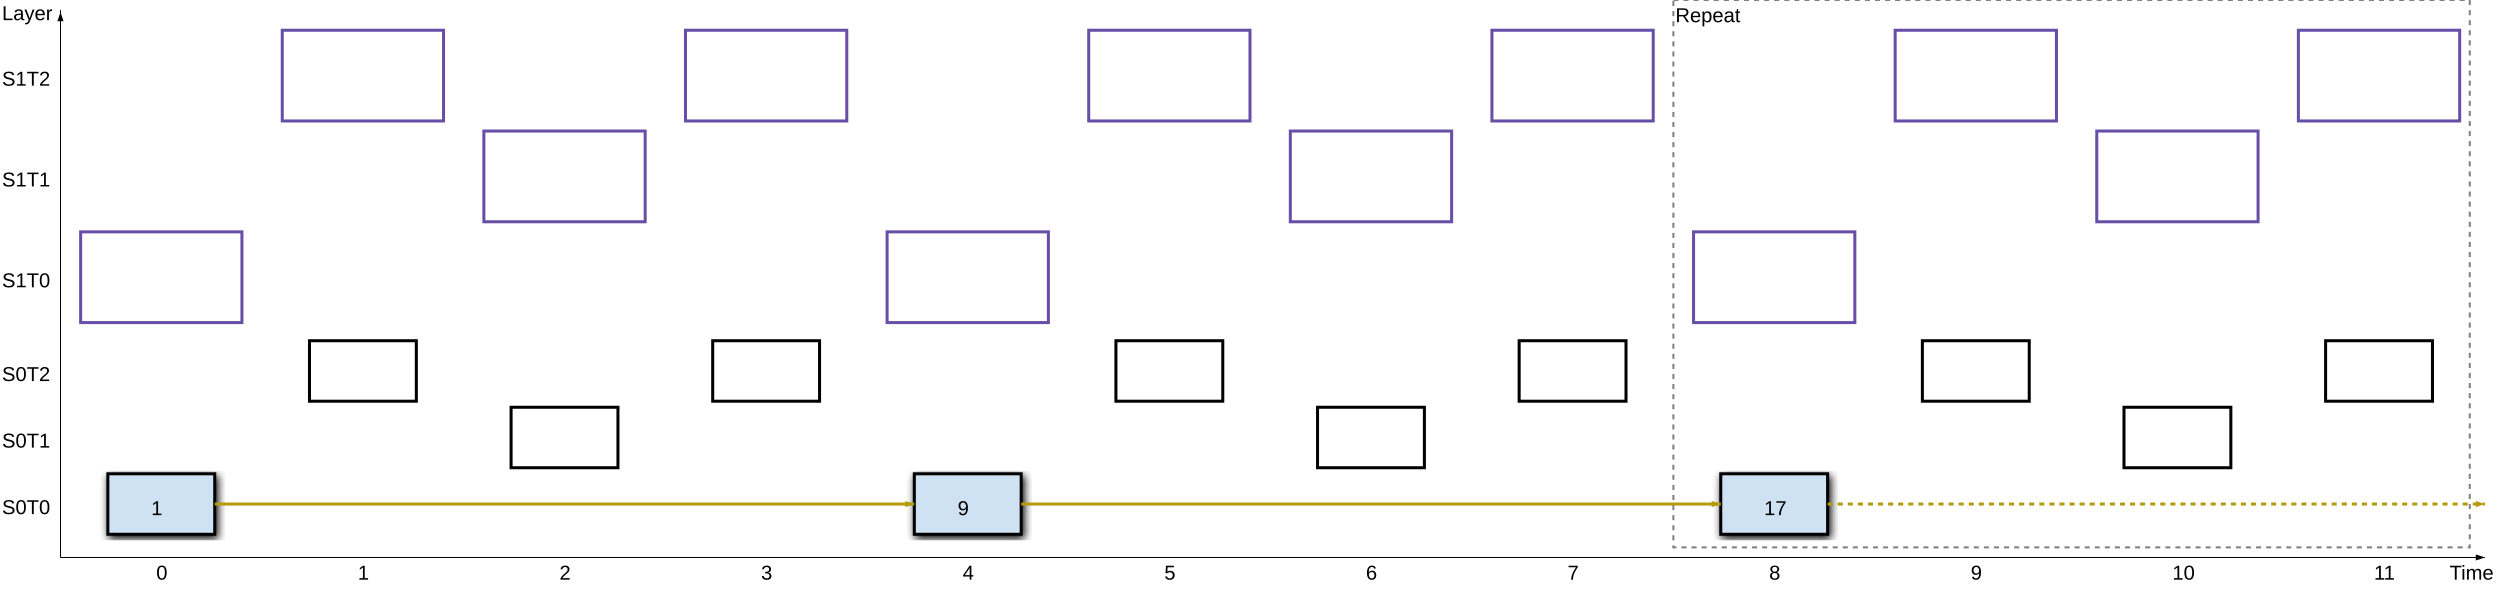
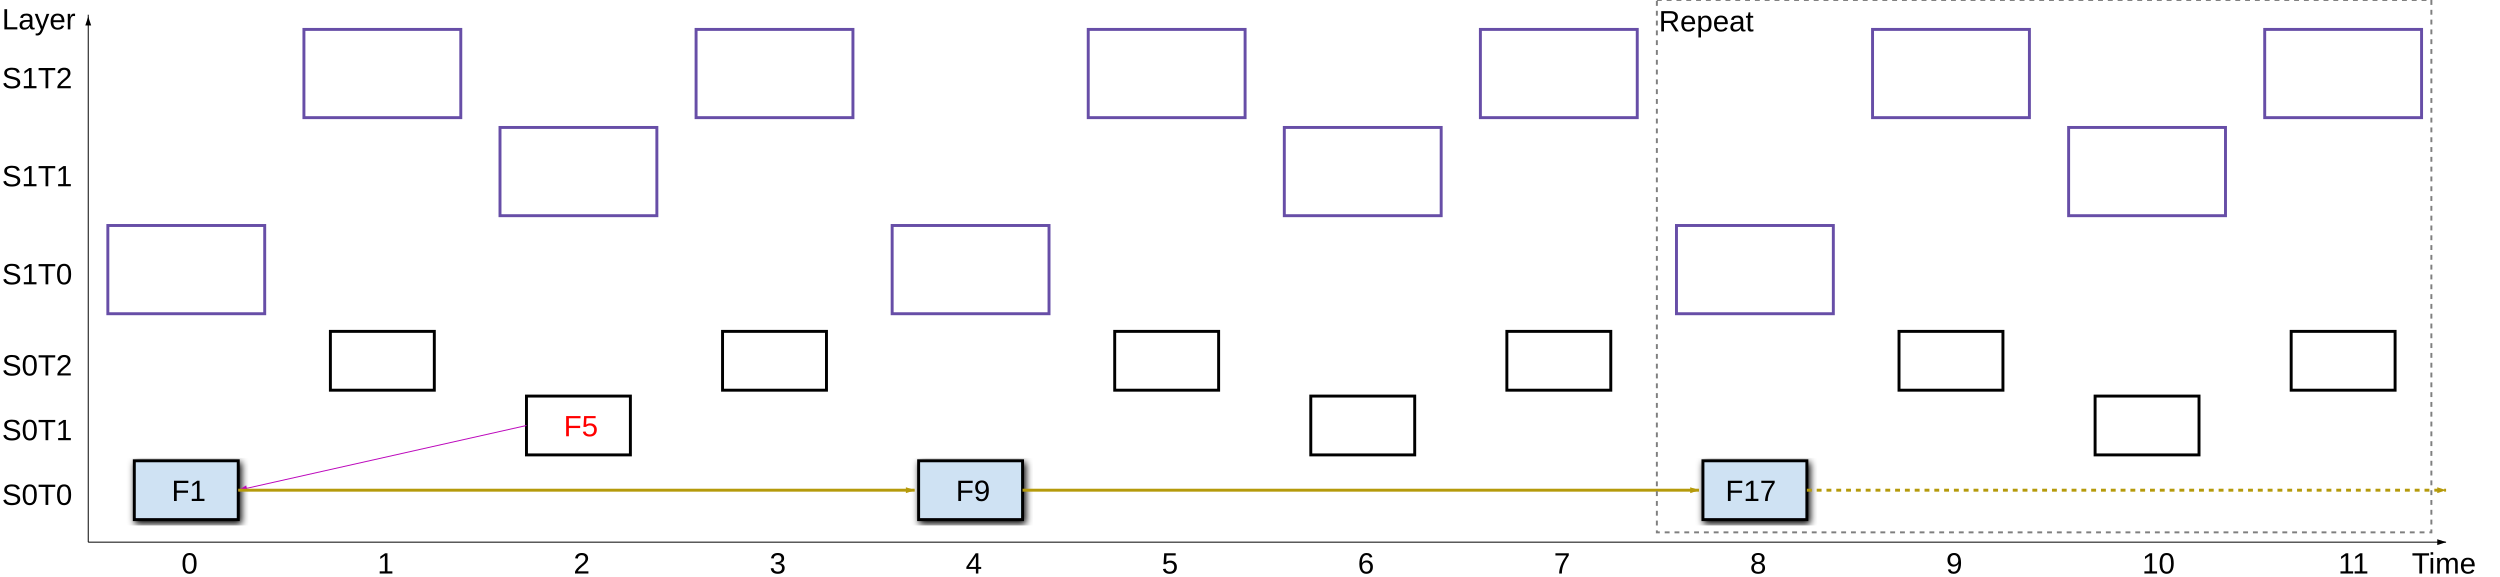
- <svg xmlns="http://www.w3.org/2000/svg" version="1.1" viewBox="0 0 2480 588">
+ <svg xmlns="http://www.w3.org/2000/svg" version="1.1" viewBox="0 0 2550 588">
  <defs>
    <filter id="sh">
      <feGaussianBlur in="SourceAlpha" stdDeviation="4" />
      <feOffset dx="2" dy="3" />
      <feBlend in="SourceGraphic" />
    </filter>
  </defs>
-   <rect x="107" y="470" width="106" height="60" style="fill:#cfe2f3;stroke-width:3;stroke:#000000" filter="url(#sh)" />
-   <rect x="80" y="230" width="160" height="90" style="fill-opacity:0;stroke-width:3;stroke:#674ea7" />
-   <rect x="307" y="338" width="106" height="60" style="fill-opacity:0;stroke-width:3;stroke:#000000" />
-   <rect x="280" y="30" width="160" height="90" style="fill-opacity:0;stroke-width:3;stroke:#674ea7" />
-   <rect x="507" y="404" width="106" height="60" style="fill-opacity:0;stroke-width:3;stroke:#000000" />
-   <rect x="480" y="130" width="160" height="90" style="fill-opacity:0;stroke-width:3;stroke:#674ea7" />
-   <rect x="707" y="338" width="106" height="60" style="fill-opacity:0;stroke-width:3;stroke:#000000" />
-   <rect x="680" y="30" width="160" height="90" style="fill-opacity:0;stroke-width:3;stroke:#674ea7" />
-   <rect x="907" y="470" width="106" height="60" style="fill:#cfe2f3;stroke-width:3;stroke:#000000" filter="url(#sh)" />
-   <line x1="213" y1="500" x2="907" y2="500" style="stroke:#b59a0b;stroke-width:3" />
-   <polygon points="907,500 898,497 898,503" fill="#b59a0b" />
-   <rect x="880" y="230" width="160" height="90" style="fill-opacity:0;stroke-width:3;stroke:#674ea7" />
-   <rect x="1107" y="338" width="106" height="60" style="fill-opacity:0;stroke-width:3;stroke:#000000" />
-   <rect x="1080" y="30" width="160" height="90" style="fill-opacity:0;stroke-width:3;stroke:#674ea7" />
-   <rect x="1307" y="404" width="106" height="60" style="fill-opacity:0;stroke-width:3;stroke:#000000" />
-   <rect x="1280" y="130" width="160" height="90" style="fill-opacity:0;stroke-width:3;stroke:#674ea7" />
-   <rect x="1507" y="338" width="106" height="60" style="fill-opacity:0;stroke-width:3;stroke:#000000" />
-   <rect x="1480" y="30" width="160" height="90" style="fill-opacity:0;stroke-width:3;stroke:#674ea7" />
-   <rect x="1707" y="470" width="106" height="60" style="fill:#cfe2f3;stroke-width:3;stroke:#000000" filter="url(#sh)" />
-   <line x1="1013" y1="500" x2="1707" y2="500" style="stroke:#b59a0b;stroke-width:3" />
-   <polygon points="1707,500 1698,497 1698,503" fill="#b59a0b" />
-   <rect x="1680" y="230" width="160" height="90" style="fill-opacity:0;stroke-width:3;stroke:#674ea7" />
-   <rect x="1907" y="338" width="106" height="60" style="fill-opacity:0;stroke-width:3;stroke:#000000" />
-   <rect x="1880" y="30" width="160" height="90" style="fill-opacity:0;stroke-width:3;stroke:#674ea7" />
-   <rect x="2107" y="404" width="106" height="60" style="fill-opacity:0;stroke-width:3;stroke:#000000" />
-   <rect x="2080" y="130" width="160" height="90" style="fill-opacity:0;stroke-width:3;stroke:#674ea7" />
-   <rect x="2307" y="338" width="106" height="60" style="fill-opacity:0;stroke-width:3;stroke:#000000" />
-   <rect x="2280" y="30" width="160" height="90" style="fill-opacity:0;stroke-width:3;stroke:#674ea7" />
-   <line x1="1813" y1="500" x2="2465" y2="500" style="stroke:#b59a0b;stroke-width:3;stroke-dasharray:5,5" />
-   <polygon points="2465,500 2456,497 2456,503" fill="#b59a0b" />
-   <rect x="1660" y="0" width="790" height="543" style="fill:none;stroke-width:2;stroke:#7f7f7f;stroke-dasharray:5,5" />
-   <text x="1662" y="22" font-family="Arial" font-size="20">Repeat</text>
-   <line x1="60" y1="553" x2="2465" y2="553" style="stroke:#000000;stroke-width:1" />
-   <polygon points="2465,553 2456,550 2456,556" />
-   <line x1="60" y1="553" x2="60" y2="10" style="stroke:#000000;stroke-width:1" />
-   <polygon points="60,12 57,21 63,21" />
-   <text x="2430" y="575" font-family="Arial" font-size="20">Time<tspan x="155" y="575">0</tspan>
-     <tspan x="355" y="575">1</tspan>
-     <tspan x="555" y="575">2</tspan>
-     <tspan x="755" y="575">3</tspan>
-     <tspan x="955" y="575">4</tspan>
-     <tspan x="1155" y="575">5</tspan>
-     <tspan x="1355" y="575">6</tspan>
-     <tspan x="1555" y="575">7</tspan>
-     <tspan x="1755" y="575">8</tspan>
-     <tspan x="1955" y="575">9</tspan>
-     <tspan x="2155" y="575">10</tspan>
-     <tspan x="2355" y="575">11</tspan>
-     <tspan x="2" y="20">Layer</tspan>
-     <tspan x="2" y="510">S0T0</tspan>
-     <tspan x="2" y="444">S0T1</tspan>
-     <tspan x="2" y="378">S0T2</tspan>
-     <tspan x="2" y="285">S1T0</tspan>
-     <tspan x="2" y="185">S1T1</tspan>
-     <tspan x="2" y="85">S1T2</tspan>
-     <tspan x="150" y="511">1</tspan>
-     <tspan x="950" y="511">9</tspan>
-     <tspan x="1750" y="511">17</tspan>
+   <rect x="137" y="470" width="106" height="60" style="fill:#cfe2f3;stroke-width:3;stroke:#000000" filter="url(#sh)" />
+   <rect x="110" y="230" width="160" height="90" style="fill-opacity:0;stroke-width:3;stroke:#674ea7" />
+   <rect x="337" y="338" width="106" height="60" style="fill-opacity:0;stroke-width:3;stroke:#000000" />
+   <rect x="310" y="30" width="160" height="90" style="fill-opacity:0;stroke-width:3;stroke:#674ea7" />
+   <rect x="537" y="404" width="106" height="60" style="fill-opacity:0;stroke-width:3;stroke:#000000" />
+   <line x1="537" y1="434" x2="243" y2="500" style="stroke:#bb05bb;stroke-width:1" />
+   <polygon points="243,500 234,497 234,503" fill="#bb05bb" transform="rotate(167.3 243 500)" />
+   <rect x="510" y="130" width="160" height="90" style="fill-opacity:0;stroke-width:3;stroke:#674ea7" />
+   <rect x="737" y="338" width="106" height="60" style="fill-opacity:0;stroke-width:3;stroke:#000000" />
+   <rect x="710" y="30" width="160" height="90" style="fill-opacity:0;stroke-width:3;stroke:#674ea7" />
+   <rect x="937" y="470" width="106" height="60" style="fill:#cfe2f3;stroke-width:3;stroke:#000000" filter="url(#sh)" />
+   <line x1="243" y1="500" x2="933" y2="500" style="stroke:#b59a0b;stroke-width:3" />
+   <polygon points="933,500 924,497 924,503" fill="#b59a0b" />
+   <rect x="910" y="230" width="160" height="90" style="fill-opacity:0;stroke-width:3;stroke:#674ea7" />
+   <rect x="1137" y="338" width="106" height="60" style="fill-opacity:0;stroke-width:3;stroke:#000000" />
+   <rect x="1110" y="30" width="160" height="90" style="fill-opacity:0;stroke-width:3;stroke:#674ea7" />
+   <rect x="1337" y="404" width="106" height="60" style="fill-opacity:0;stroke-width:3;stroke:#000000" />
+   <rect x="1310" y="130" width="160" height="90" style="fill-opacity:0;stroke-width:3;stroke:#674ea7" />
+   <rect x="1537" y="338" width="106" height="60" style="fill-opacity:0;stroke-width:3;stroke:#000000" />
+   <rect x="1510" y="30" width="160" height="90" style="fill-opacity:0;stroke-width:3;stroke:#674ea7" />
+   <rect x="1737" y="470" width="106" height="60" style="fill:#cfe2f3;stroke-width:3;stroke:#000000" filter="url(#sh)" />
+   <line x1="1043" y1="500" x2="1733" y2="500" style="stroke:#b59a0b;stroke-width:3" />
+   <polygon points="1733,500 1724,497 1724,503" fill="#b59a0b" />
+   <rect x="1710" y="230" width="160" height="90" style="fill-opacity:0;stroke-width:3;stroke:#674ea7" />
+   <rect x="1937" y="338" width="106" height="60" style="fill-opacity:0;stroke-width:3;stroke:#000000" />
+   <rect x="1910" y="30" width="160" height="90" style="fill-opacity:0;stroke-width:3;stroke:#674ea7" />
+   <rect x="2137" y="404" width="106" height="60" style="fill-opacity:0;stroke-width:3;stroke:#000000" />
+   <rect x="2110" y="130" width="160" height="90" style="fill-opacity:0;stroke-width:3;stroke:#674ea7" />
+   <rect x="2337" y="338" width="106" height="60" style="fill-opacity:0;stroke-width:3;stroke:#000000" />
+   <rect x="2310" y="30" width="160" height="90" style="fill-opacity:0;stroke-width:3;stroke:#674ea7" />
+   <line x1="1843" y1="500" x2="2495" y2="500" style="stroke:#b59a0b;stroke-width:3;stroke-dasharray:5,5" />
+   <polygon points="2495,500 2486,497 2486,503" fill="#b59a0b" />
+   <rect x="1690" y="0" width="790" height="543" style="fill:none;stroke-width:2;stroke:#7f7f7f;stroke-dasharray:5,5" />
+   <text x="1692" y="32" font-family="Arial" font-size="30">Repeat</text>
+   <line x1="90" y1="553" x2="2495" y2="553" style="stroke:#000000;stroke-width:1" />
+   <polygon points="2495,553 2486,550 2486,556" />
+   <line x1="90" y1="553" x2="90" y2="15" style="stroke:#000000;stroke-width:1" />
+   <polygon points="90,17 87,26 93,26" />
+   <text x="2460" y="585" font-family="Arial" font-size="30">Time<tspan x="185" y="585">0</tspan>
+     <tspan x="385" y="585">1</tspan>
+     <tspan x="585" y="585">2</tspan>
+     <tspan x="785" y="585">3</tspan>
+     <tspan x="985" y="585">4</tspan>
+     <tspan x="1185" y="585">5</tspan>
+     <tspan x="1385" y="585">6</tspan>
+     <tspan x="1585" y="585">7</tspan>
+     <tspan x="1785" y="585">8</tspan>
+     <tspan x="1985" y="585">9</tspan>
+     <tspan x="2185" y="585">10</tspan>
+     <tspan x="2385" y="585">11</tspan>
+     <tspan x="2" y="30">Layer</tspan>
+     <tspan x="2" y="515">S0T0</tspan>
+     <tspan x="2" y="449">S0T1</tspan>
+     <tspan x="2" y="383">S0T2</tspan>
+     <tspan x="2" y="290">S1T0</tspan>
+     <tspan x="2" y="190">S1T1</tspan>
+     <tspan x="2" y="90">S1T2</tspan>
+     <tspan x="175" y="511">F1</tspan>
+     <tspan x="575" y="445" fill="red">F5</tspan>
+     <tspan x="975" y="511">F9</tspan>
+     <tspan x="1760" y="511">F17</tspan>
  </text>
</svg>
